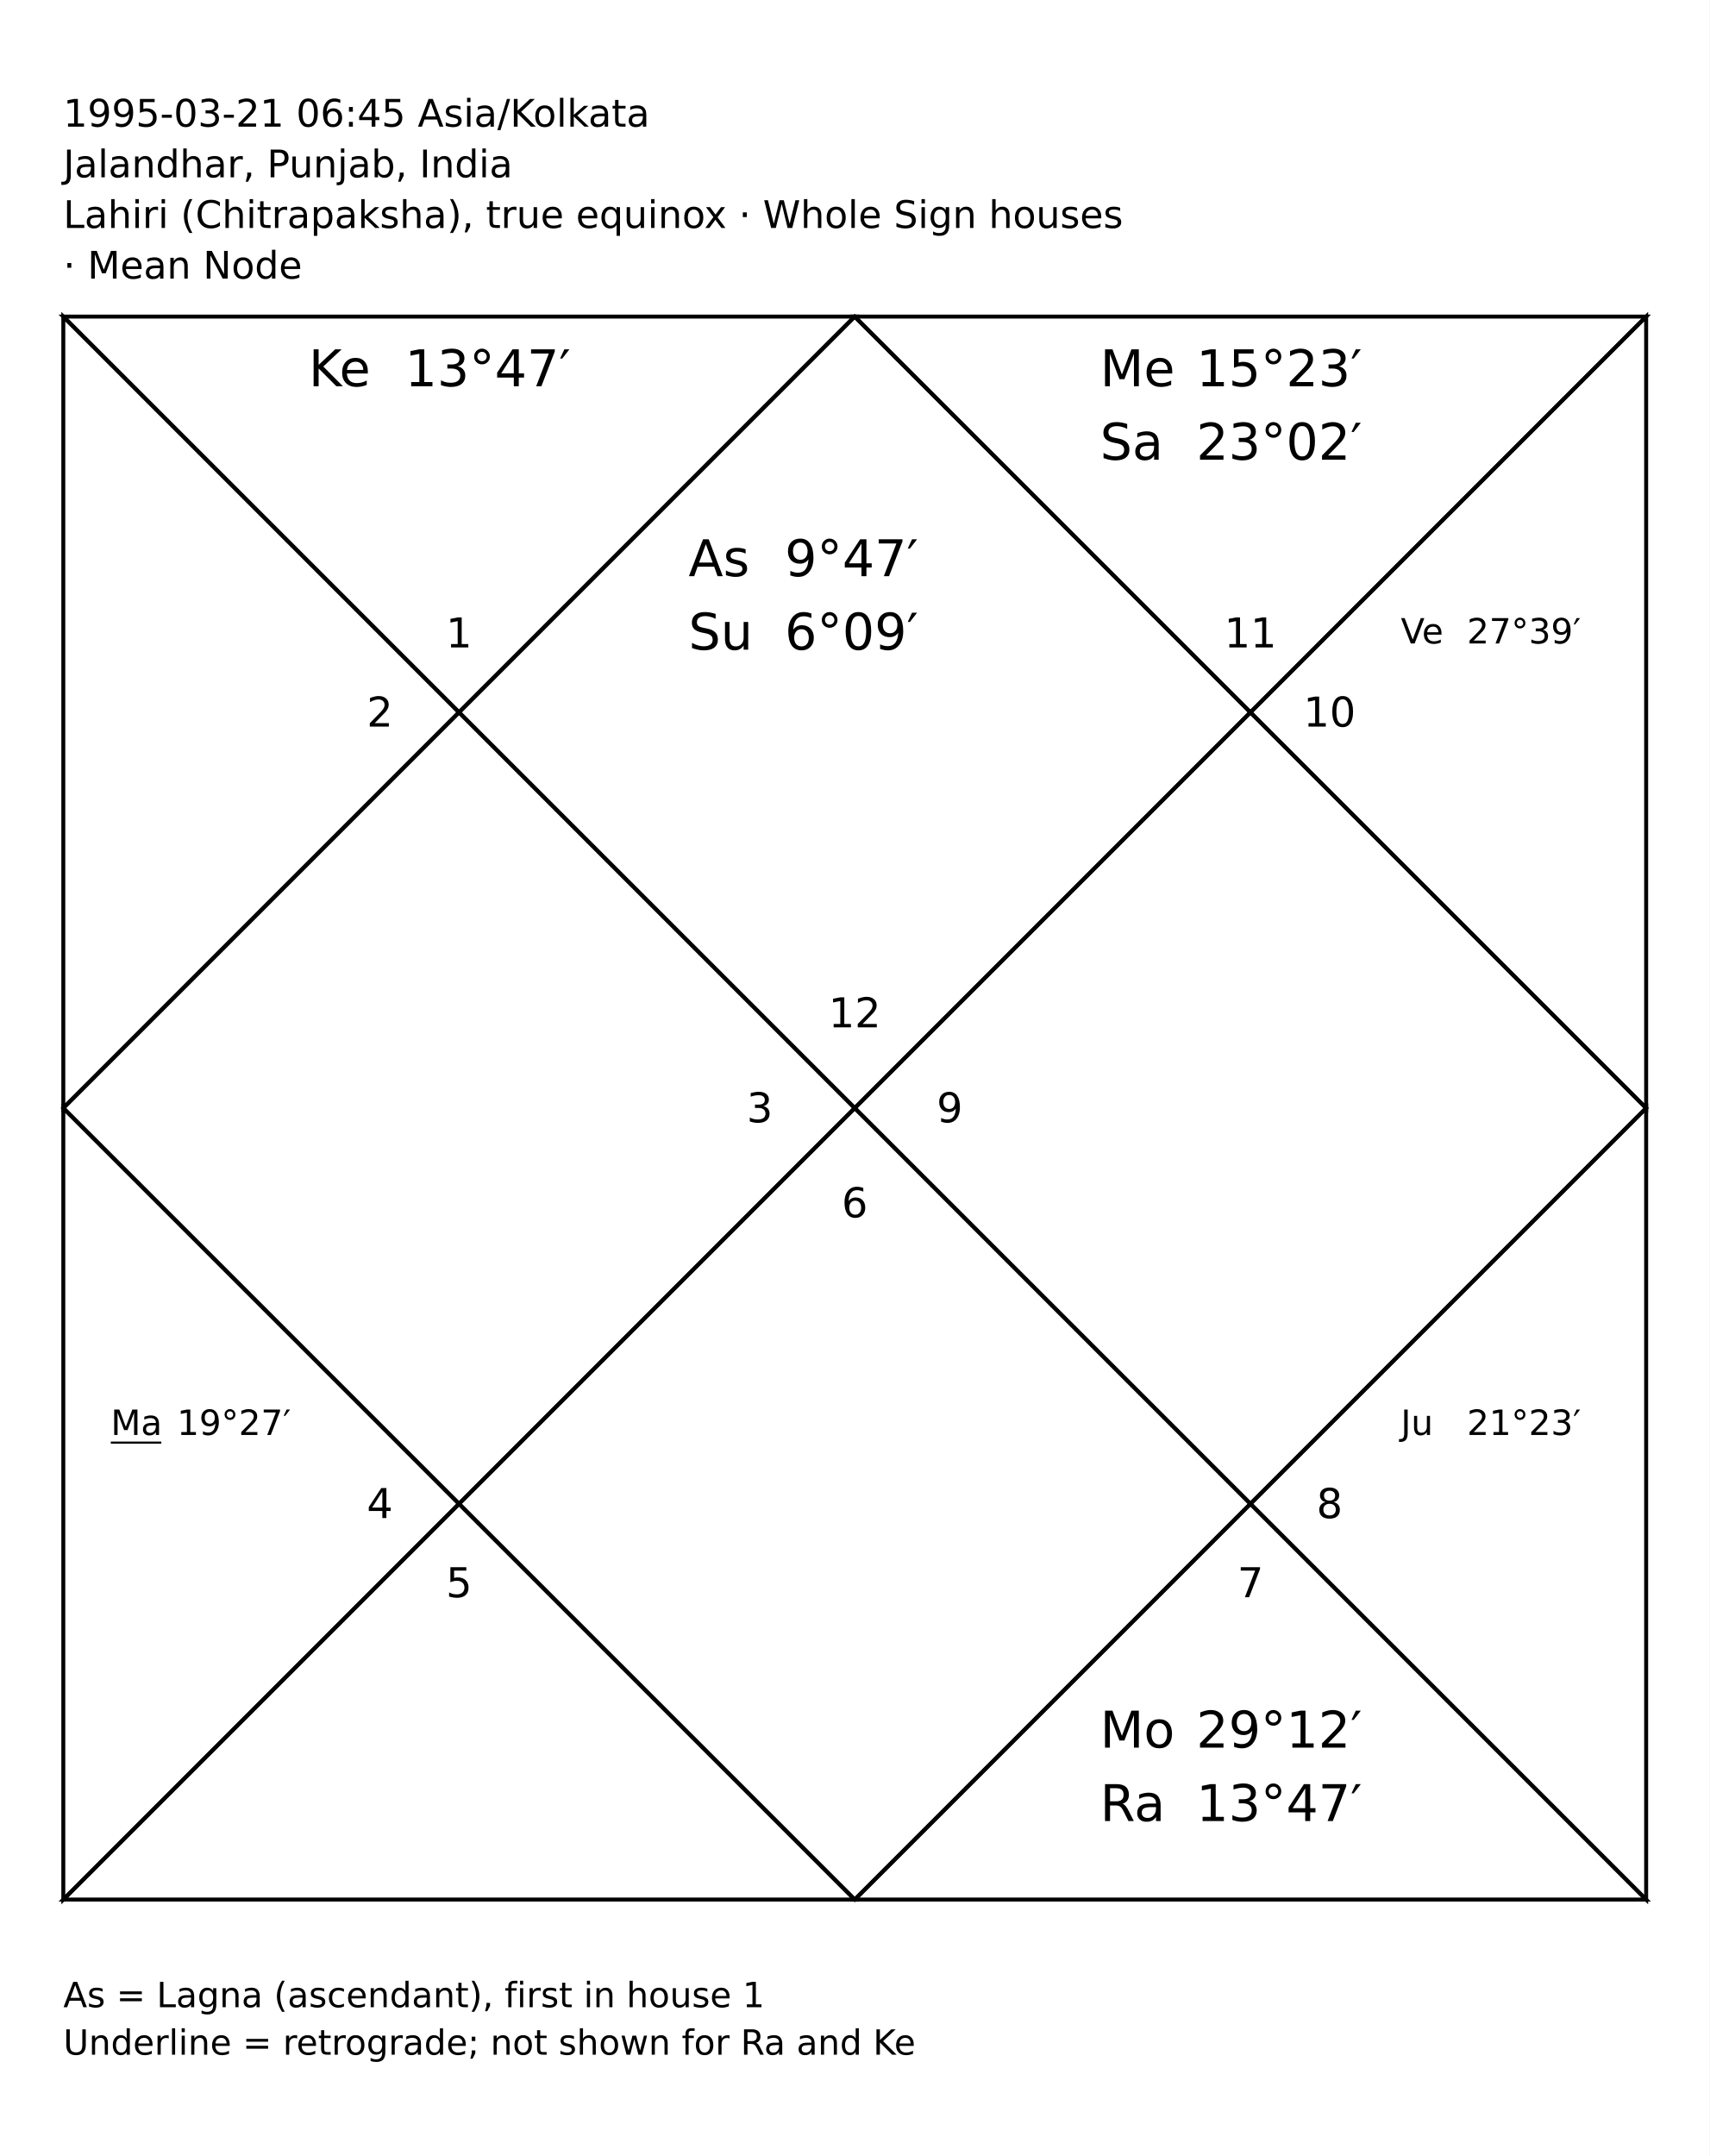
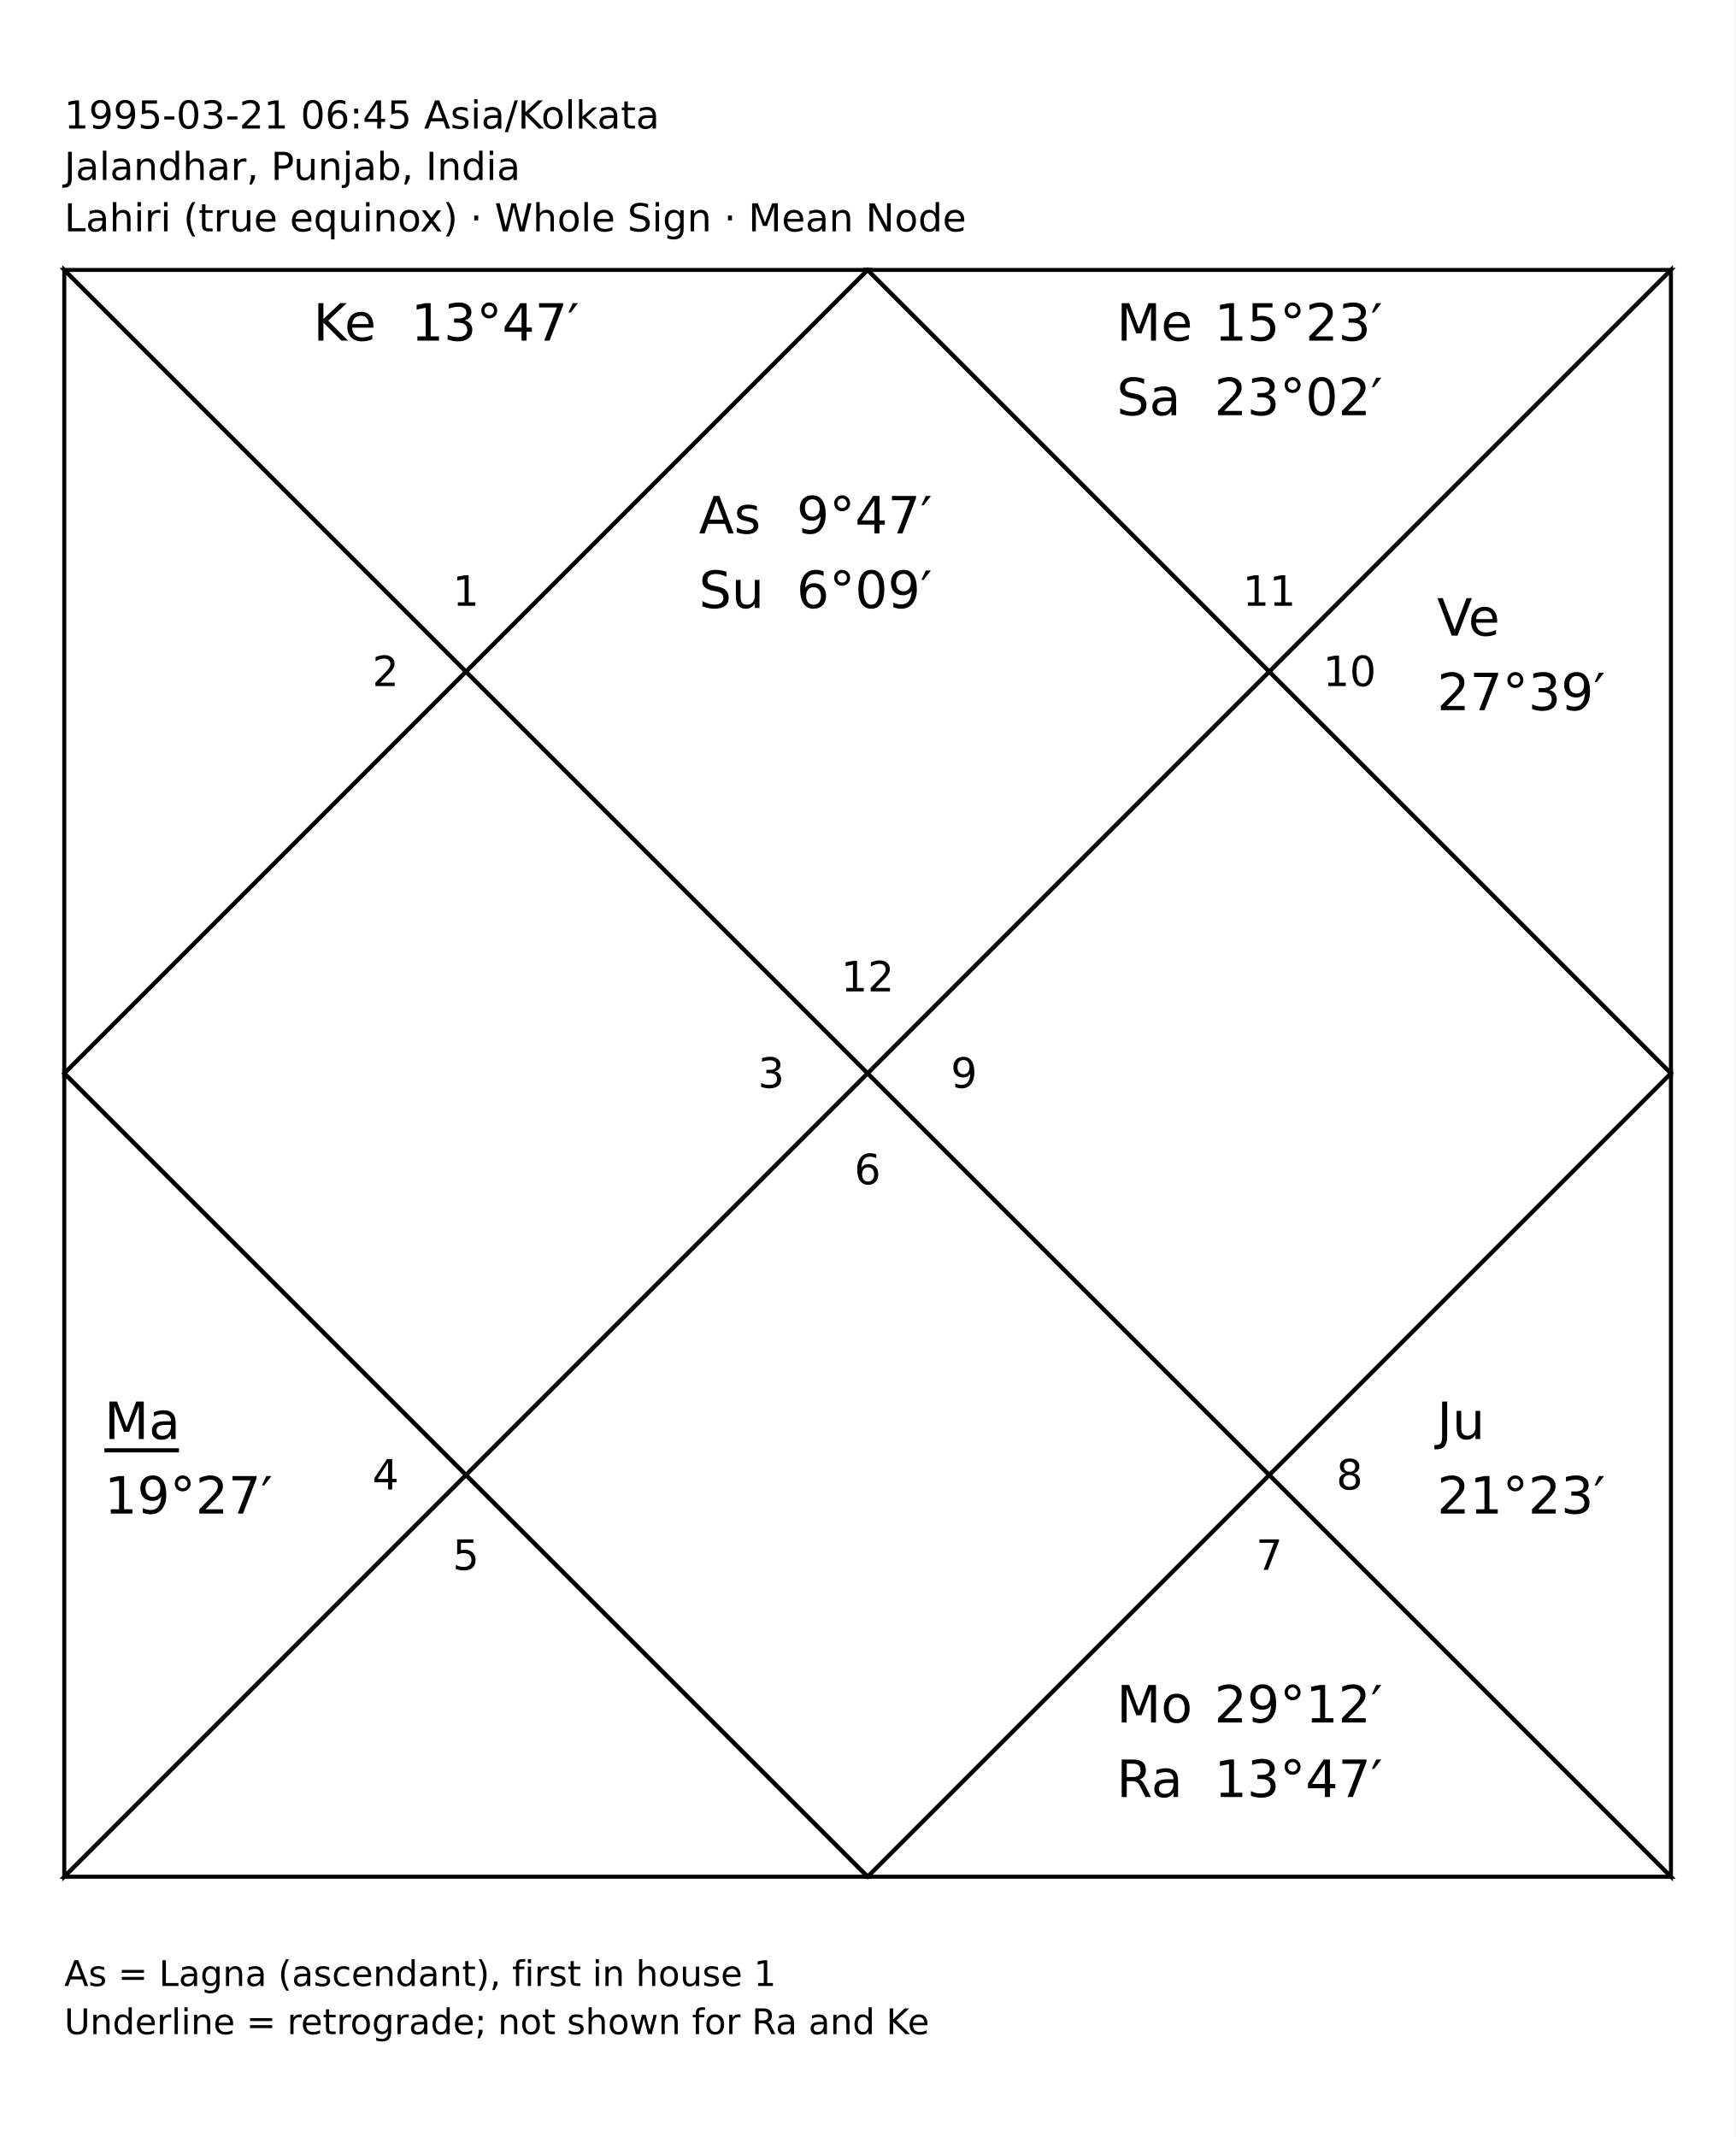
- <svg xmlns="http://www.w3.org/2000/svg" role="img" aria-labelledby="title desc" viewBox="0 0 1080 1362" preserveAspectRatio="xMidYMin meet">
-   <rect class="paper" x="0.00" y="0.00" width="1080.00" height="1362.00" fill="#ffffff" />
+ <svg xmlns="http://www.w3.org/2000/svg" role="img" aria-labelledby="d1-title" aria-describedby="d1-desc" viewBox="0 0 1080 1330" preserveAspectRatio="xMidYMin meet">
+   <rect class="paper" x="0.00" y="0.00" width="1080.00" height="1330.00" fill="#ffffff" />
  <g class="caption">
    <text class="caption-line" x="40.00" y="80.00" font-family="&quot;DejaVu Sans&quot;, Arial, Helvetica, sans-serif" font-size="24.00" text-anchor="start" fill="#000000">1995-03-21 06:45 Asia/Kolkata</text>
    <text class="caption-line" x="40.00" y="112.00" font-family="&quot;DejaVu Sans&quot;, Arial, Helvetica, sans-serif" font-size="24.00" text-anchor="start" fill="#000000">Jalandhar, Punjab, India</text>
-     <text class="caption-line" x="40.00" y="144.00" font-family="&quot;DejaVu Sans&quot;, Arial, Helvetica, sans-serif" font-size="24.00" text-anchor="start" fill="#000000">Lahiri (Chitrapaksha), true equinox · Whole Sign houses</text>
-     <text class="caption-line" x="40.00" y="176.00" font-family="&quot;DejaVu Sans&quot;, Arial, Helvetica, sans-serif" font-size="24.00" text-anchor="start" fill="#000000">· Mean Node</text>
+     <text class="caption-line" x="40.00" y="144.00" font-family="&quot;DejaVu Sans&quot;, Arial, Helvetica, sans-serif" font-size="24.00" text-anchor="start" fill="#000000">Lahiri (true equinox) · Whole Sign · Mean Node</text>
  </g>
  <g class="chart">
-     <g class="house" data-house="1" data-rashi="12">
-       <polygon class="cell" points="540.00,200.00 790.00,450.00 540.00,700.00 290.00,450.00" fill="none" stroke="#000000" stroke-width="2.50" />
-       <text class="numeral" x="540.00" y="640.00" font-family="&quot;DejaVu Sans&quot;, Arial, Helvetica, sans-serif" font-size="26.00" text-anchor="middle" dominant-baseline="central" fill="#000000">12</text>
-       <text class="abbr" data-graha="lagna" x="435.00" y="364.00" font-family="&quot;DejaVu Sans&quot;, Arial, Helvetica, sans-serif" font-size="32.00" text-anchor="start" fill="#000000">As</text>
-       <text class="deg" data-graha="lagna" x="495.80" y="364.00" font-family="&quot;DejaVu Sans&quot;, Arial, Helvetica, sans-serif" font-size="32.00" text-anchor="start" fill="#000000">9°47′</text>
-       <text class="abbr" data-graha="sun" x="435.00" y="410.40" font-family="&quot;DejaVu Sans&quot;, Arial, Helvetica, sans-serif" font-size="32.00" text-anchor="start" fill="#000000">Su</text>
-       <text class="deg" data-graha="sun" x="495.80" y="410.40" font-family="&quot;DejaVu Sans&quot;, Arial, Helvetica, sans-serif" font-size="32.00" text-anchor="start" fill="#000000">6°09′</text>
+     <g class="house" data-house="1" data-rashi="12" data-layout="inline">
+       <polygon class="cell" points="540.00,168.00 790.00,418.00 540.00,668.00 290.00,418.00" fill="none" stroke="#000000" stroke-width="2.50" />
+       <text class="numeral" x="540.00" y="608.00" font-family="&quot;DejaVu Sans&quot;, Arial, Helvetica, sans-serif" font-size="26.00" text-anchor="middle" dominant-baseline="central" fill="#000000">12</text>
+       <text class="abbr" data-graha="lagna" x="435.00" y="332.00" font-family="&quot;DejaVu Sans&quot;, Arial, Helvetica, sans-serif" font-size="32.00" text-anchor="start" fill="#000000">As</text>
+       <text class="deg" data-graha="lagna" x="495.80" y="332.00" font-family="&quot;DejaVu Sans&quot;, Arial, Helvetica, sans-serif" font-size="32.00" text-anchor="start" fill="#000000">9°47′</text>
+       <text class="abbr" data-graha="sun" x="435.00" y="378.40" font-family="&quot;DejaVu Sans&quot;, Arial, Helvetica, sans-serif" font-size="32.00" text-anchor="start" fill="#000000">Su</text>
+       <text class="deg" data-graha="sun" x="495.80" y="378.40" font-family="&quot;DejaVu Sans&quot;, Arial, Helvetica, sans-serif" font-size="32.00" text-anchor="start" fill="#000000">6°09′</text>
    </g>
-     <g class="house" data-house="2" data-rashi="1">
-       <polygon class="cell" points="40.00,200.00 540.00,200.00 290.00,450.00" fill="none" stroke="#000000" stroke-width="2.50" />
-       <text class="numeral" x="290.00" y="400.00" font-family="&quot;DejaVu Sans&quot;, Arial, Helvetica, sans-serif" font-size="26.00" text-anchor="middle" dominant-baseline="central" fill="#000000">1</text>
-       <text class="abbr" data-graha="ketu" x="195.00" y="244.00" font-family="&quot;DejaVu Sans&quot;, Arial, Helvetica, sans-serif" font-size="32.00" text-anchor="start" fill="#000000">Ke</text>
-       <text class="deg" data-graha="ketu" x="255.80" y="244.00" font-family="&quot;DejaVu Sans&quot;, Arial, Helvetica, sans-serif" font-size="32.00" text-anchor="start" fill="#000000">13°47′</text>
+     <g class="house" data-house="2" data-rashi="1" data-layout="inline">
+       <polygon class="cell" points="40.00,168.00 540.00,168.00 290.00,418.00" fill="none" stroke="#000000" stroke-width="2.50" />
+       <text class="numeral" x="290.00" y="368.00" font-family="&quot;DejaVu Sans&quot;, Arial, Helvetica, sans-serif" font-size="26.00" text-anchor="middle" dominant-baseline="central" fill="#000000">1</text>
+       <text class="abbr" data-graha="ketu" x="195.00" y="212.00" font-family="&quot;DejaVu Sans&quot;, Arial, Helvetica, sans-serif" font-size="32.00" text-anchor="start" fill="#000000">Ke</text>
+       <text class="deg" data-graha="ketu" x="255.80" y="212.00" font-family="&quot;DejaVu Sans&quot;, Arial, Helvetica, sans-serif" font-size="32.00" text-anchor="start" fill="#000000">13°47′</text>
    </g>
-     <g class="house" data-house="3" data-rashi="2">
-       <polygon class="cell" points="40.00,200.00 290.00,450.00 40.00,700.00" fill="none" stroke="#000000" stroke-width="2.50" />
-       <text class="numeral" x="240.00" y="450.00" font-family="&quot;DejaVu Sans&quot;, Arial, Helvetica, sans-serif" font-size="26.00" text-anchor="middle" dominant-baseline="central" fill="#000000">2</text>
+     <g class="house" data-house="3" data-rashi="2" data-layout="stacked">
+       <polygon class="cell" points="40.00,168.00 290.00,418.00 40.00,668.00" fill="none" stroke="#000000" stroke-width="2.50" />
+       <text class="numeral" x="240.00" y="418.00" font-family="&quot;DejaVu Sans&quot;, Arial, Helvetica, sans-serif" font-size="26.00" text-anchor="middle" dominant-baseline="central" fill="#000000">2</text>
    </g>
-     <g class="house" data-house="4" data-rashi="3">
-       <polygon class="cell" points="40.00,700.00 290.00,450.00 540.00,700.00 290.00,950.00" fill="none" stroke="#000000" stroke-width="2.50" />
-       <text class="numeral" x="480.00" y="700.00" font-family="&quot;DejaVu Sans&quot;, Arial, Helvetica, sans-serif" font-size="26.00" text-anchor="middle" dominant-baseline="central" fill="#000000">3</text>
+     <g class="house" data-house="4" data-rashi="3" data-layout="inline">
+       <polygon class="cell" points="40.00,668.00 290.00,418.00 540.00,668.00 290.00,918.00" fill="none" stroke="#000000" stroke-width="2.50" />
+       <text class="numeral" x="480.00" y="668.00" font-family="&quot;DejaVu Sans&quot;, Arial, Helvetica, sans-serif" font-size="26.00" text-anchor="middle" dominant-baseline="central" fill="#000000">3</text>
    </g>
-     <g class="house" data-house="5" data-rashi="4">
-       <polygon class="cell" points="40.00,700.00 290.00,950.00 40.00,1200.00" fill="none" stroke="#000000" stroke-width="2.50" />
-       <text class="numeral" x="240.00" y="950.00" font-family="&quot;DejaVu Sans&quot;, Arial, Helvetica, sans-serif" font-size="26.00" text-anchor="middle" dominant-baseline="central" fill="#000000">4</text>
-       <text class="abbr" data-graha="mars" x="70.00" y="906.50" font-family="&quot;DejaVu Sans&quot;, Arial, Helvetica, sans-serif" font-size="22.00" text-anchor="start" fill="#000000">Ma</text>
-       <text class="deg" data-graha="mars" x="111.80" y="906.50" font-family="&quot;DejaVu Sans&quot;, Arial, Helvetica, sans-serif" font-size="22.00" text-anchor="start" fill="#000000">19°27′</text>
-       <line class="retro" data-graha="mars" x1="70.00" y1="911.34" x2="101.90" y2="911.34" stroke="#000000" stroke-width="1.32" />
+     <g class="house" data-house="5" data-rashi="4" data-layout="stacked">
+       <polygon class="cell" points="40.00,668.00 290.00,918.00 40.00,1168.00" fill="none" stroke="#000000" stroke-width="2.50" />
+       <text class="numeral" x="240.00" y="918.00" font-family="&quot;DejaVu Sans&quot;, Arial, Helvetica, sans-serif" font-size="26.00" text-anchor="middle" dominant-baseline="central" fill="#000000">4</text>
+       <text class="abbr" data-graha="mars" x="65.00" y="895.60" font-family="&quot;DejaVu Sans&quot;, Arial, Helvetica, sans-serif" font-size="32.00" text-anchor="start" fill="#000000">Ma</text>
+       <text class="deg" data-graha="mars" x="65.00" y="942.00" font-family="&quot;DejaVu Sans&quot;, Arial, Helvetica, sans-serif" font-size="32.00" text-anchor="start" fill="#000000">19°27′</text>
+       <line class="retro" data-graha="mars" x1="65.00" y1="902.64" x2="111.40" y2="902.64" stroke="#000000" stroke-width="2.56" />
    </g>
-     <g class="house" data-house="6" data-rashi="5">
-       <polygon class="cell" points="40.00,1200.00 540.00,1200.00 290.00,950.00" fill="none" stroke="#000000" stroke-width="2.50" />
-       <text class="numeral" x="290.00" y="1000.00" font-family="&quot;DejaVu Sans&quot;, Arial, Helvetica, sans-serif" font-size="26.00" text-anchor="middle" dominant-baseline="central" fill="#000000">5</text>
+     <g class="house" data-house="6" data-rashi="5" data-layout="inline">
+       <polygon class="cell" points="40.00,1168.00 540.00,1168.00 290.00,918.00" fill="none" stroke="#000000" stroke-width="2.50" />
+       <text class="numeral" x="290.00" y="968.00" font-family="&quot;DejaVu Sans&quot;, Arial, Helvetica, sans-serif" font-size="26.00" text-anchor="middle" dominant-baseline="central" fill="#000000">5</text>
    </g>
-     <g class="house" data-house="7" data-rashi="6">
-       <polygon class="cell" points="540.00,1200.00 290.00,950.00 540.00,700.00 790.00,950.00" fill="none" stroke="#000000" stroke-width="2.50" />
-       <text class="numeral" x="540.00" y="760.00" font-family="&quot;DejaVu Sans&quot;, Arial, Helvetica, sans-serif" font-size="26.00" text-anchor="middle" dominant-baseline="central" fill="#000000">6</text>
+     <g class="house" data-house="7" data-rashi="6" data-layout="inline">
+       <polygon class="cell" points="540.00,1168.00 290.00,918.00 540.00,668.00 790.00,918.00" fill="none" stroke="#000000" stroke-width="2.50" />
+       <text class="numeral" x="540.00" y="728.00" font-family="&quot;DejaVu Sans&quot;, Arial, Helvetica, sans-serif" font-size="26.00" text-anchor="middle" dominant-baseline="central" fill="#000000">6</text>
    </g>
-     <g class="house" data-house="8" data-rashi="7">
-       <polygon class="cell" points="540.00,1200.00 1040.00,1200.00 790.00,950.00" fill="none" stroke="#000000" stroke-width="2.50" />
-       <text class="numeral" x="790.00" y="1000.00" font-family="&quot;DejaVu Sans&quot;, Arial, Helvetica, sans-serif" font-size="26.00" text-anchor="middle" dominant-baseline="central" fill="#000000">7</text>
-       <text class="abbr" data-graha="moon" x="695.00" y="1104.00" font-family="&quot;DejaVu Sans&quot;, Arial, Helvetica, sans-serif" font-size="32.00" text-anchor="start" fill="#000000">Mo</text>
-       <text class="deg" data-graha="moon" x="755.80" y="1104.00" font-family="&quot;DejaVu Sans&quot;, Arial, Helvetica, sans-serif" font-size="32.00" text-anchor="start" fill="#000000">29°12′</text>
-       <text class="abbr" data-graha="rahu" x="695.00" y="1150.40" font-family="&quot;DejaVu Sans&quot;, Arial, Helvetica, sans-serif" font-size="32.00" text-anchor="start" fill="#000000">Ra</text>
-       <text class="deg" data-graha="rahu" x="755.80" y="1150.40" font-family="&quot;DejaVu Sans&quot;, Arial, Helvetica, sans-serif" font-size="32.00" text-anchor="start" fill="#000000">13°47′</text>
+     <g class="house" data-house="8" data-rashi="7" data-layout="inline">
+       <polygon class="cell" points="540.00,1168.00 1040.00,1168.00 790.00,918.00" fill="none" stroke="#000000" stroke-width="2.50" />
+       <text class="numeral" x="790.00" y="968.00" font-family="&quot;DejaVu Sans&quot;, Arial, Helvetica, sans-serif" font-size="26.00" text-anchor="middle" dominant-baseline="central" fill="#000000">7</text>
+       <text class="abbr" data-graha="moon" x="695.00" y="1072.00" font-family="&quot;DejaVu Sans&quot;, Arial, Helvetica, sans-serif" font-size="32.00" text-anchor="start" fill="#000000">Mo</text>
+       <text class="deg" data-graha="moon" x="755.80" y="1072.00" font-family="&quot;DejaVu Sans&quot;, Arial, Helvetica, sans-serif" font-size="32.00" text-anchor="start" fill="#000000">29°12′</text>
+       <text class="abbr" data-graha="rahu" x="695.00" y="1118.40" font-family="&quot;DejaVu Sans&quot;, Arial, Helvetica, sans-serif" font-size="32.00" text-anchor="start" fill="#000000">Ra</text>
+       <text class="deg" data-graha="rahu" x="755.80" y="1118.40" font-family="&quot;DejaVu Sans&quot;, Arial, Helvetica, sans-serif" font-size="32.00" text-anchor="start" fill="#000000">13°47′</text>
    </g>
-     <g class="house" data-house="9" data-rashi="8">
-       <polygon class="cell" points="1040.00,1200.00 790.00,950.00 1040.00,700.00" fill="none" stroke="#000000" stroke-width="2.50" />
-       <text class="numeral" x="840.00" y="950.00" font-family="&quot;DejaVu Sans&quot;, Arial, Helvetica, sans-serif" font-size="26.00" text-anchor="middle" dominant-baseline="central" fill="#000000">8</text>
-       <text class="abbr" data-graha="jupiter" x="885.00" y="906.50" font-family="&quot;DejaVu Sans&quot;, Arial, Helvetica, sans-serif" font-size="22.00" text-anchor="start" fill="#000000">Ju</text>
-       <text class="deg" data-graha="jupiter" x="926.80" y="906.50" font-family="&quot;DejaVu Sans&quot;, Arial, Helvetica, sans-serif" font-size="22.00" text-anchor="start" fill="#000000">21°23′</text>
+     <g class="house" data-house="9" data-rashi="8" data-layout="stacked">
+       <polygon class="cell" points="1040.00,1168.00 790.00,918.00 1040.00,668.00" fill="none" stroke="#000000" stroke-width="2.50" />
+       <text class="numeral" x="840.00" y="918.00" font-family="&quot;DejaVu Sans&quot;, Arial, Helvetica, sans-serif" font-size="26.00" text-anchor="middle" dominant-baseline="central" fill="#000000">8</text>
+       <text class="abbr" data-graha="jupiter" x="894.44" y="895.60" font-family="&quot;DejaVu Sans&quot;, Arial, Helvetica, sans-serif" font-size="32.00" text-anchor="start" fill="#000000">Ju</text>
+       <text class="deg" data-graha="jupiter" x="894.44" y="942.00" font-family="&quot;DejaVu Sans&quot;, Arial, Helvetica, sans-serif" font-size="32.00" text-anchor="start" fill="#000000">21°23′</text>
    </g>
-     <g class="house" data-house="10" data-rashi="9">
-       <polygon class="cell" points="1040.00,700.00 790.00,950.00 540.00,700.00 790.00,450.00" fill="none" stroke="#000000" stroke-width="2.50" />
-       <text class="numeral" x="600.00" y="700.00" font-family="&quot;DejaVu Sans&quot;, Arial, Helvetica, sans-serif" font-size="26.00" text-anchor="middle" dominant-baseline="central" fill="#000000">9</text>
+     <g class="house" data-house="10" data-rashi="9" data-layout="inline">
+       <polygon class="cell" points="1040.00,668.00 790.00,918.00 540.00,668.00 790.00,418.00" fill="none" stroke="#000000" stroke-width="2.50" />
+       <text class="numeral" x="600.00" y="668.00" font-family="&quot;DejaVu Sans&quot;, Arial, Helvetica, sans-serif" font-size="26.00" text-anchor="middle" dominant-baseline="central" fill="#000000">9</text>
    </g>
-     <g class="house" data-house="11" data-rashi="10">
-       <polygon class="cell" points="1040.00,200.00 1040.00,700.00 790.00,450.00" fill="none" stroke="#000000" stroke-width="2.50" />
-       <text class="numeral" x="840.00" y="450.00" font-family="&quot;DejaVu Sans&quot;, Arial, Helvetica, sans-serif" font-size="26.00" text-anchor="middle" dominant-baseline="central" fill="#000000">10</text>
-       <text class="abbr" data-graha="venus" x="885.00" y="406.50" font-family="&quot;DejaVu Sans&quot;, Arial, Helvetica, sans-serif" font-size="22.00" text-anchor="start" fill="#000000">Ve</text>
-       <text class="deg" data-graha="venus" x="926.80" y="406.50" font-family="&quot;DejaVu Sans&quot;, Arial, Helvetica, sans-serif" font-size="22.00" text-anchor="start" fill="#000000">27°39′</text>
+     <g class="house" data-house="11" data-rashi="10" data-layout="stacked">
+       <polygon class="cell" points="1040.00,168.00 1040.00,668.00 790.00,418.00" fill="none" stroke="#000000" stroke-width="2.50" />
+       <text class="numeral" x="840.00" y="418.00" font-family="&quot;DejaVu Sans&quot;, Arial, Helvetica, sans-serif" font-size="26.00" text-anchor="middle" dominant-baseline="central" fill="#000000">10</text>
+       <text class="abbr" data-graha="venus" x="894.44" y="395.60" font-family="&quot;DejaVu Sans&quot;, Arial, Helvetica, sans-serif" font-size="32.00" text-anchor="start" fill="#000000">Ve</text>
+       <text class="deg" data-graha="venus" x="894.44" y="442.00" font-family="&quot;DejaVu Sans&quot;, Arial, Helvetica, sans-serif" font-size="32.00" text-anchor="start" fill="#000000">27°39′</text>
    </g>
-     <g class="house" data-house="12" data-rashi="11">
-       <polygon class="cell" points="540.00,200.00 1040.00,200.00 790.00,450.00" fill="none" stroke="#000000" stroke-width="2.50" />
-       <text class="numeral" x="790.00" y="400.00" font-family="&quot;DejaVu Sans&quot;, Arial, Helvetica, sans-serif" font-size="26.00" text-anchor="middle" dominant-baseline="central" fill="#000000">11</text>
-       <text class="abbr" data-graha="mercury" x="695.00" y="244.00" font-family="&quot;DejaVu Sans&quot;, Arial, Helvetica, sans-serif" font-size="32.00" text-anchor="start" fill="#000000">Me</text>
-       <text class="deg" data-graha="mercury" x="755.80" y="244.00" font-family="&quot;DejaVu Sans&quot;, Arial, Helvetica, sans-serif" font-size="32.00" text-anchor="start" fill="#000000">15°23′</text>
-       <text class="abbr" data-graha="saturn" x="695.00" y="290.40" font-family="&quot;DejaVu Sans&quot;, Arial, Helvetica, sans-serif" font-size="32.00" text-anchor="start" fill="#000000">Sa</text>
-       <text class="deg" data-graha="saturn" x="755.80" y="290.40" font-family="&quot;DejaVu Sans&quot;, Arial, Helvetica, sans-serif" font-size="32.00" text-anchor="start" fill="#000000">23°02′</text>
+     <g class="house" data-house="12" data-rashi="11" data-layout="inline">
+       <polygon class="cell" points="540.00,168.00 1040.00,168.00 790.00,418.00" fill="none" stroke="#000000" stroke-width="2.50" />
+       <text class="numeral" x="790.00" y="368.00" font-family="&quot;DejaVu Sans&quot;, Arial, Helvetica, sans-serif" font-size="26.00" text-anchor="middle" dominant-baseline="central" fill="#000000">11</text>
+       <text class="abbr" data-graha="mercury" x="695.00" y="212.00" font-family="&quot;DejaVu Sans&quot;, Arial, Helvetica, sans-serif" font-size="32.00" text-anchor="start" fill="#000000">Me</text>
+       <text class="deg" data-graha="mercury" x="755.80" y="212.00" font-family="&quot;DejaVu Sans&quot;, Arial, Helvetica, sans-serif" font-size="32.00" text-anchor="start" fill="#000000">15°23′</text>
+       <text class="abbr" data-graha="saturn" x="695.00" y="258.40" font-family="&quot;DejaVu Sans&quot;, Arial, Helvetica, sans-serif" font-size="32.00" text-anchor="start" fill="#000000">Sa</text>
+       <text class="deg" data-graha="saturn" x="755.80" y="258.40" font-family="&quot;DejaVu Sans&quot;, Arial, Helvetica, sans-serif" font-size="32.00" text-anchor="start" fill="#000000">23°02′</text>
    </g>
  </g>
  <g class="legend">
-     <text class="legend-marker" x="40.00" y="1268.00" font-family="&quot;DejaVu Sans&quot;, Arial, Helvetica, sans-serif" font-size="22.00" text-anchor="start" fill="#000000">As = Lagna (ascendant), first in house 1</text>
-     <text class="legend-marker" x="40.00" y="1298.00" font-family="&quot;DejaVu Sans&quot;, Arial, Helvetica, sans-serif" font-size="22.00" text-anchor="start" fill="#000000">Underline = retrograde; not shown for Ra and Ke</text>
+     <text class="legend-marker" x="40.00" y="1236.00" font-family="&quot;DejaVu Sans&quot;, Arial, Helvetica, sans-serif" font-size="22.00" text-anchor="start" fill="#000000">As = Lagna (ascendant), first in house 1</text>
+     <text class="legend-marker" x="40.00" y="1266.00" font-family="&quot;DejaVu Sans&quot;, Arial, Helvetica, sans-serif" font-size="22.00" text-anchor="start" fill="#000000">Underline = retrograde; not shown for Ra and Ke</text>
  </g>
</svg>
